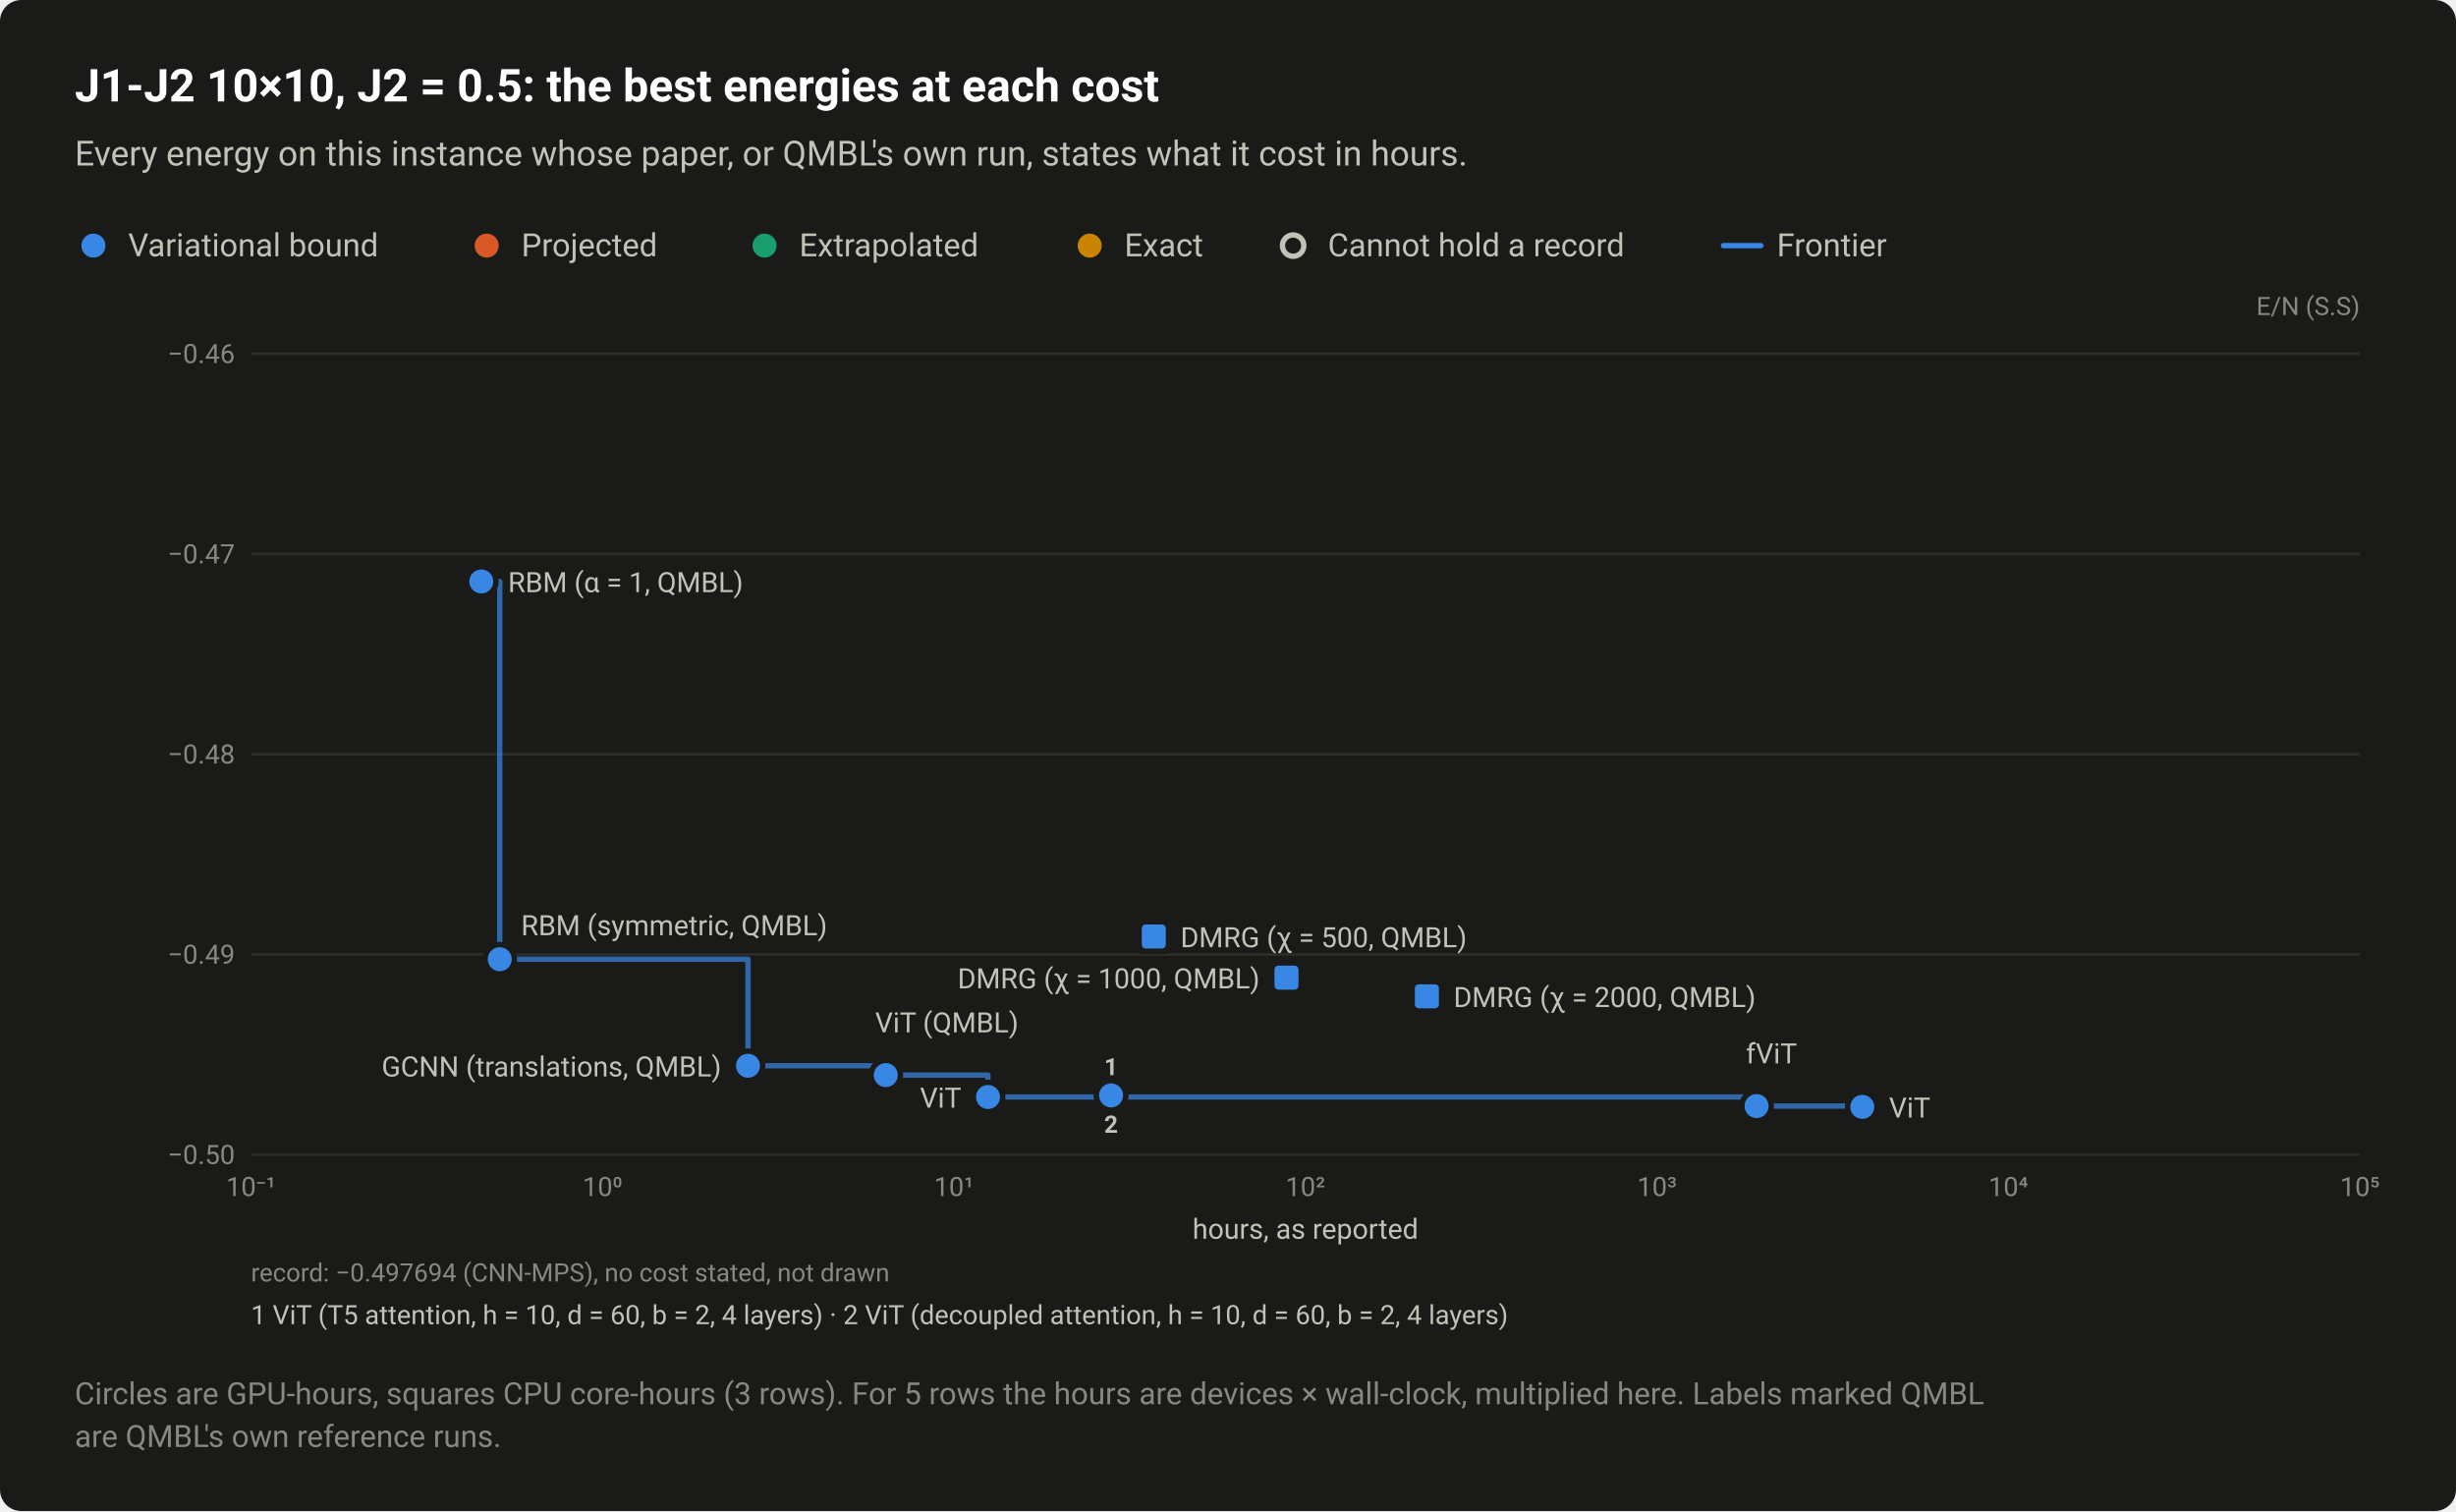
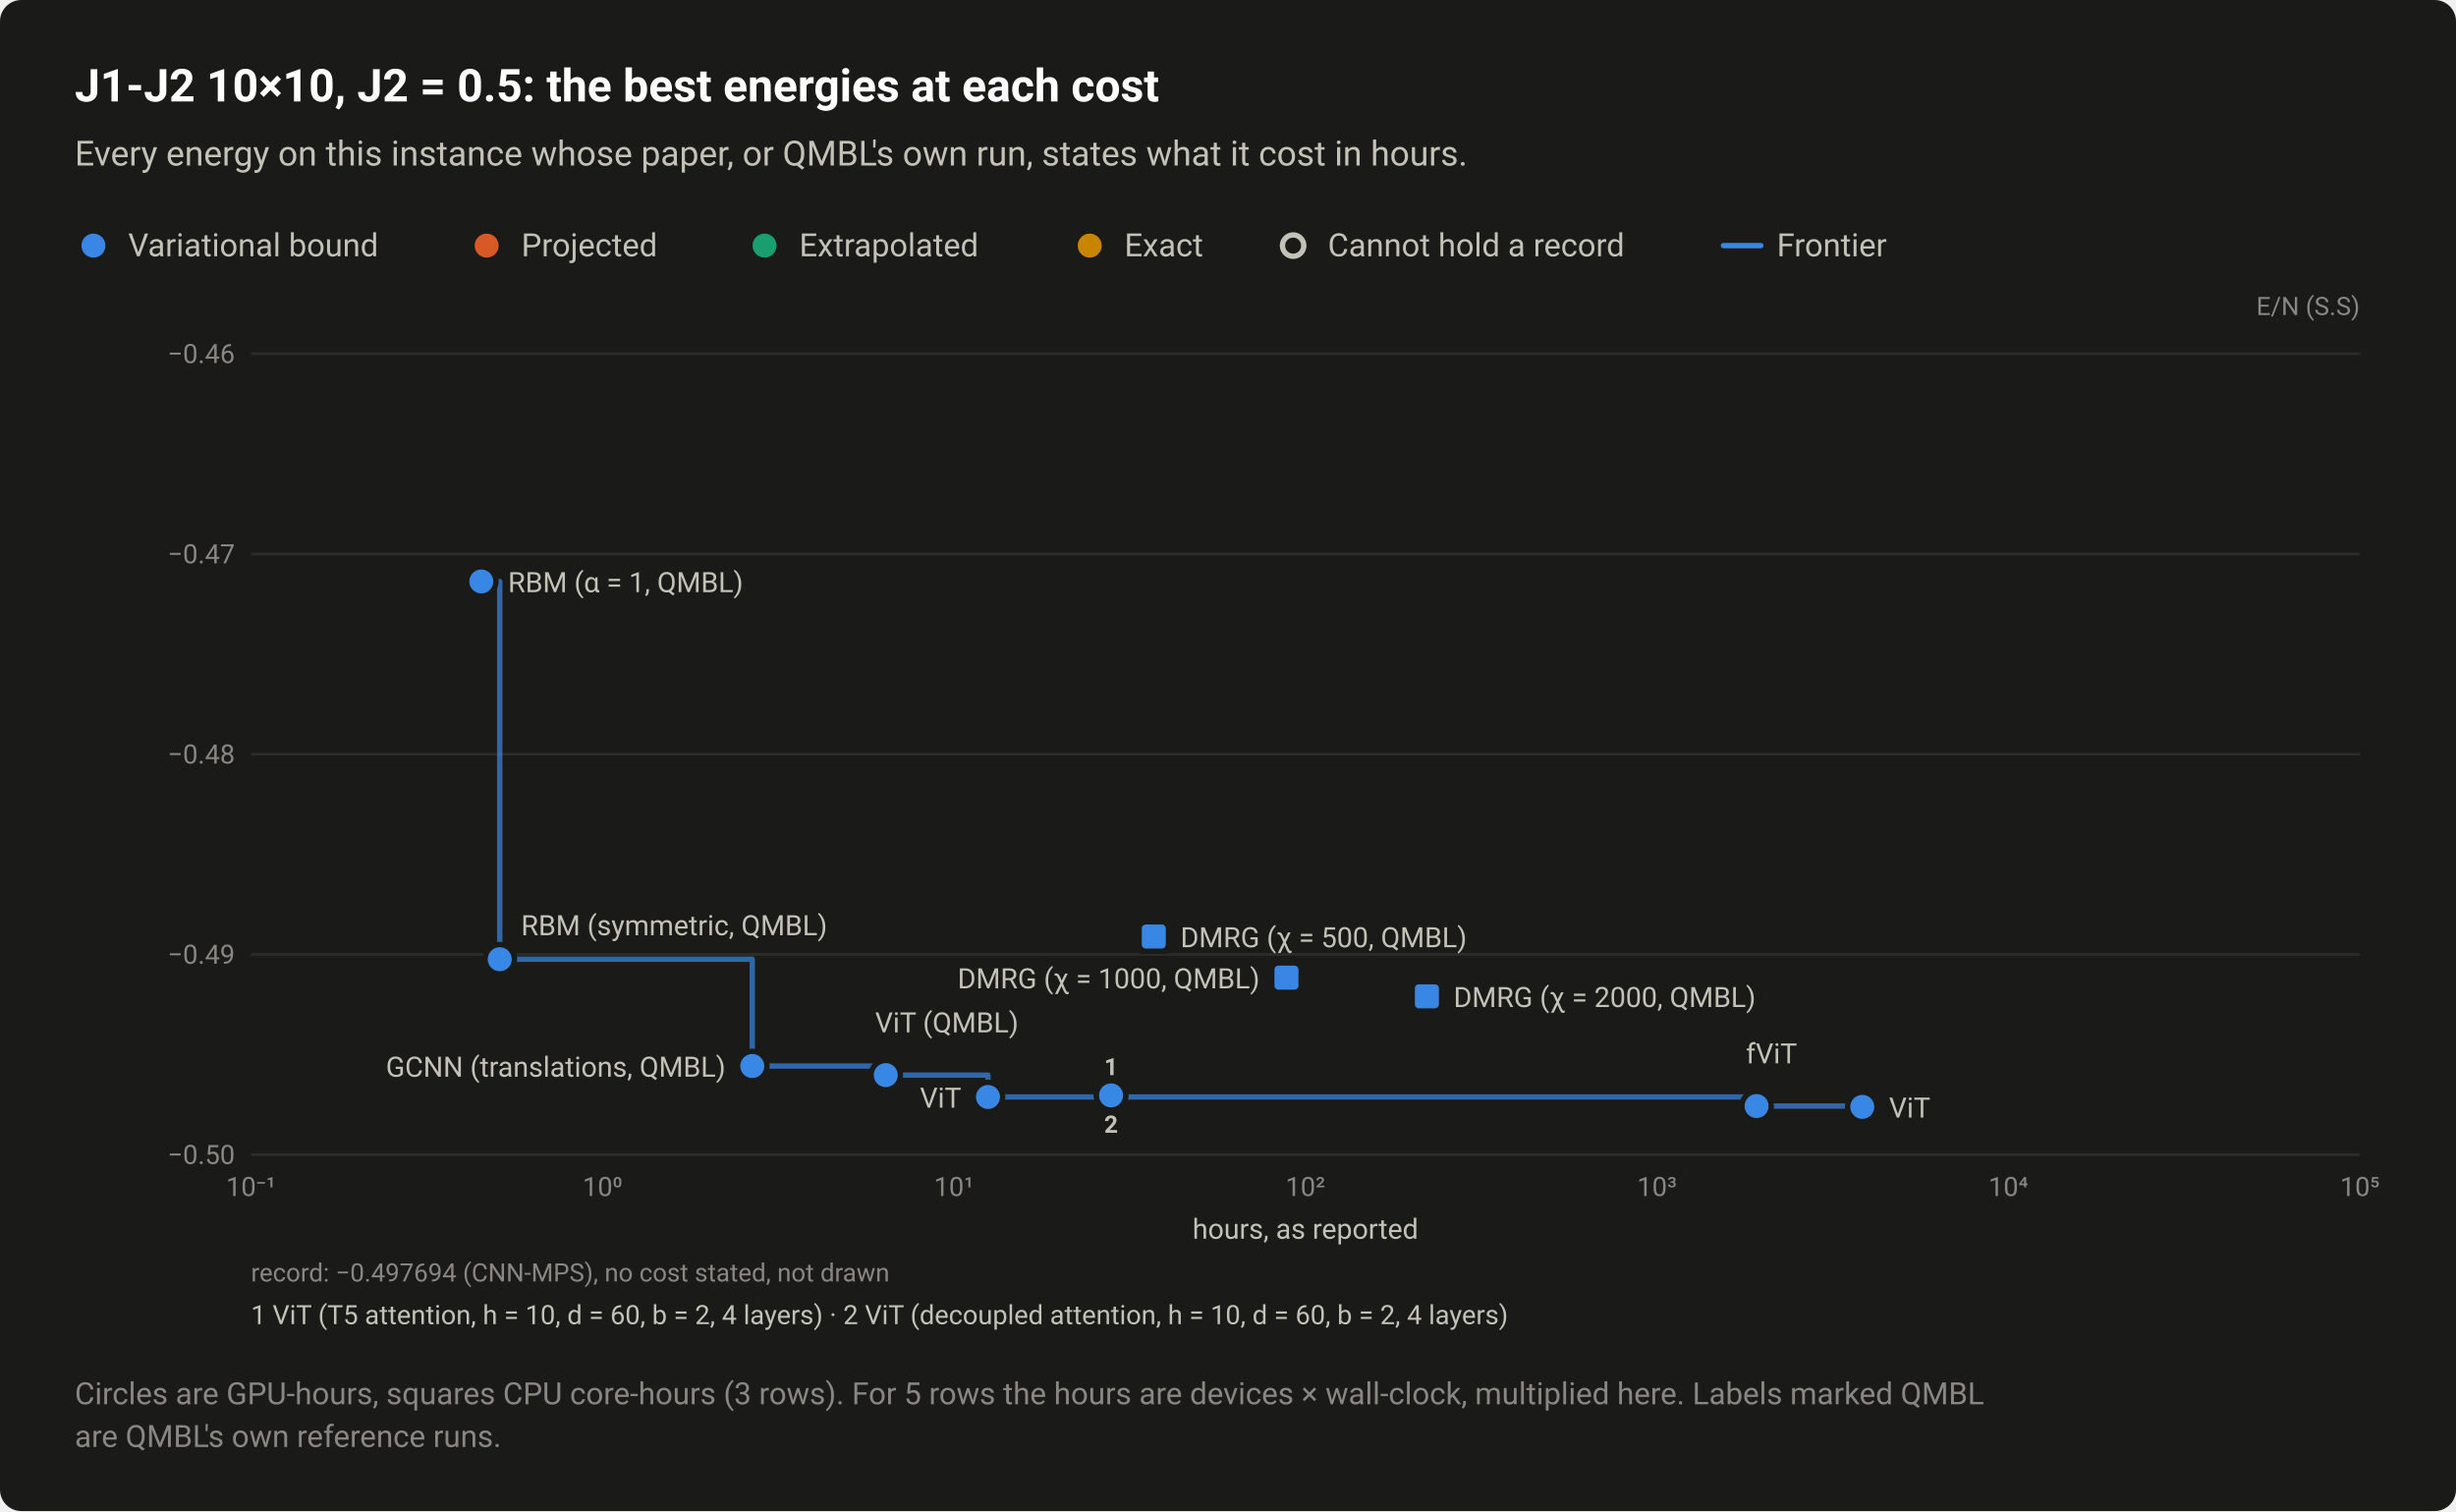
<svg xmlns="http://www.w3.org/2000/svg" width="920" height="566" viewBox="0 0 920 566" role="img" aria-labelledby="title desc">
  <style>text{font-family:system-ui,-apple-system,"Segoe UI",Roboto,"Helvetica Neue",Arial,sans-serif}</style>
  <rect width="920" height="566" rx="8" fill="#1a1a19" />
  <text x="28" y="38" font-size="17" fill="#ffffff" font-weight="600">J1-J2 10×10, J2 = 0.5: the best energies at each cost</text>
  <text x="28" y="62" font-size="13" fill="#c3c2b7">Every energy on this instance whose paper, or QMBL's own run, states what it cost in hours.</text>
  <circle cx="35" cy="92" r="6.5" fill="#1a1a19" />
  <circle cx="35" cy="92" r="4.5" fill="#3987e5" />
  <text x="48" y="96" font-size="12" fill="#c3c2b7">Variational bound</text>
  <circle cx="182.3" cy="92" r="6.5" fill="#1a1a19" />
  <circle cx="182.3" cy="92" r="4.5" fill="#d95926" />
  <text x="195.3" y="96" font-size="12" fill="#c3c2b7">Projected</text>
  <circle cx="286.4" cy="92" r="6.5" fill="#1a1a19" />
  <circle cx="286.4" cy="92" r="4.5" fill="#199e70" />
  <text x="299.4" y="96" font-size="12" fill="#c3c2b7">Extrapolated</text>
  <circle cx="408.2" cy="92" r="6.5" fill="#1a1a19" />
  <circle cx="408.2" cy="92" r="4.5" fill="#c98500" />
  <text x="421.2" y="96" font-size="12" fill="#c3c2b7">Exact</text>
  <circle cx="484.4" cy="92" r="6.5" fill="#1a1a19" />
  <circle cx="484.4" cy="92" r="4" fill="#1a1a19" stroke="#c3c2b7" stroke-width="2" />
  <text x="497.4" y="96" font-size="12" fill="#c3c2b7">Cannot hold a record</text>
  <path d="M645.6 92H659.6" stroke="#3987e5" stroke-width="2" stroke-linecap="round" />
  <text x="665.6" y="96" font-size="12" fill="#c3c2b7">Frontier</text>
  <text x="884" y="118" font-size="9.5" fill="#898781" text-anchor="end">E/N (S.S)</text>
  <path d="M94 432.5H884" stroke="#2c2c2a" stroke-width="1" />
  <text x="88" y="436" font-size="10" fill="#898781" text-anchor="end" style="font-variant-numeric:tabular-nums">−0.50</text>
  <path d="M94 357.5H884" stroke="#2c2c2a" stroke-width="1" />
  <text x="88" y="361" font-size="10" fill="#898781" text-anchor="end" style="font-variant-numeric:tabular-nums">−0.49</text>
  <path d="M94 282.5H884" stroke="#2c2c2a" stroke-width="1" />
  <text x="88" y="286" font-size="10" fill="#898781" text-anchor="end" style="font-variant-numeric:tabular-nums">−0.48</text>
  <path d="M94 207.5H884" stroke="#2c2c2a" stroke-width="1" />
  <text x="88" y="211" font-size="10" fill="#898781" text-anchor="end" style="font-variant-numeric:tabular-nums">−0.47</text>
  <path d="M94 132.5H884" stroke="#2c2c2a" stroke-width="1" />
  <text x="88" y="136" font-size="10" fill="#898781" text-anchor="end" style="font-variant-numeric:tabular-nums">−0.46</text>
  <text x="94" y="448" font-size="10" fill="#898781" text-anchor="middle" style="font-variant-numeric:tabular-nums">10⁻¹</text>
  <text x="225.7" y="448" font-size="10" fill="#898781" text-anchor="middle" style="font-variant-numeric:tabular-nums">10⁰</text>
  <text x="357.3" y="448" font-size="10" fill="#898781" text-anchor="middle" style="font-variant-numeric:tabular-nums">10¹</text>
  <text x="489" y="448" font-size="10" fill="#898781" text-anchor="middle" style="font-variant-numeric:tabular-nums">10²</text>
  <text x="620.7" y="448" font-size="10" fill="#898781" text-anchor="middle" style="font-variant-numeric:tabular-nums">10³</text>
  <text x="752.3" y="448" font-size="10" fill="#898781" text-anchor="middle" style="font-variant-numeric:tabular-nums">10⁴</text>
  <text x="884" y="448" font-size="10" fill="#898781" text-anchor="middle" style="font-variant-numeric:tabular-nums">10⁵</text>
-   <path d="M180.3 217.8H187.2V359.3H280.2V399.2H331.8V402.7H370.1V410.9H658V414.3H697.6V414.6" fill="none" stroke="#3987e5" stroke-width="2" stroke-linejoin="round" stroke-linecap="round" opacity="0.7" />
+   <path d="M180.3 217.8H187.2V359.3H281.8V399.3H331.8V402.7H370.1V410.9H658V414.3H697.6V414.6" fill="none" stroke="#3987e5" stroke-width="2" stroke-linejoin="round" stroke-linecap="round" opacity="0.7" />
  <a class="pt" href="/instances/#r-J1J2_square_100_P_0_5-222e496c">
    <circle cx="658" cy="414.3" r="6.5" fill="#1a1a19" />
    <circle cx="658" cy="414.3" r="4.5" fill="#3987e5" />
  </a>
  <a class="pt" href="/instances/#r-J1J2_square_100_P_0_5-4acf1166">
    <circle cx="697.6" cy="414.6" r="6.5" fill="#1a1a19" />
    <circle cx="697.6" cy="414.6" r="4.5" fill="#3987e5" />
  </a>
  <a class="pt" href="/instances/#r-J1J2_square_100_P_0_5-0c62bd86">
    <circle cx="416.2" cy="409.7" r="6.5" fill="#1a1a19" />
    <circle cx="416.2" cy="409.7" r="4.5" fill="#3987e5" />
  </a>
  <a class="pt" href="/instances/#r-J1J2_square_100_P_0_5-5bc62a0e">
    <circle cx="416.2" cy="410.3" r="6.5" fill="#1a1a19" />
    <circle cx="416.2" cy="410.3" r="4.5" fill="#3987e5" />
  </a>
  <a class="pt" href="/instances/#r-J1J2_square_100_P_0_5-3709d247">
    <circle cx="370.1" cy="410.9" r="6.5" fill="#1a1a19" />
    <circle cx="370.1" cy="410.9" r="4.5" fill="#3987e5" />
  </a>
  <a class="pt" href="/instances/#r-J1J2_square_100_P_0_5-a0d6bd32">
    <rect x="425.7" y="344.3" width="13" height="13" rx="2" fill="#1a1a19" />
    <rect x="427.7" y="346.3" width="9" height="9" rx="1.5" fill="#3987e5" />
  </a>
  <a class="pt" href="/instances/#r-J1J2_square_100_P_0_5-40ca8799">
    <rect x="475.4" y="359.7" width="13" height="13" rx="2" fill="#1a1a19" />
    <rect x="477.4" y="361.7" width="9" height="9" rx="1.5" fill="#3987e5" />
  </a>
  <a class="pt" href="/instances/#r-J1J2_square_100_P_0_5-dac27471">
    <rect x="528" y="366.7" width="13" height="13" rx="2" fill="#1a1a19" />
    <rect x="530" y="368.7" width="9" height="9" rx="1.5" fill="#3987e5" />
  </a>
-   <a class="pt" href="/instances/#r-J1J2_square_100_P_0_5-525976cf">
-     <circle cx="280.2" cy="399.2" r="6.5" fill="#1a1a19" />
-     <circle cx="280.2" cy="399.2" r="4.5" fill="#3987e5" />
+   <a class="pt" href="/instances/#r-J1J2_square_100_P_0_5-b150b7d1">
+     <circle cx="281.8" cy="399.3" r="6.5" fill="#1a1a19" />
+     <circle cx="281.8" cy="399.3" r="4.5" fill="#3987e5" />
  </a>
  <a class="pt" href="/instances/#r-J1J2_square_100_P_0_5-c005a6ca">
    <circle cx="180.3" cy="217.8" r="6.5" fill="#1a1a19" />
    <circle cx="180.3" cy="217.8" r="4.5" fill="#3987e5" />
  </a>
  <a class="pt" href="/instances/#r-J1J2_square_100_P_0_5-5248b0bb">
    <circle cx="187.2" cy="359.3" r="6.5" fill="#1a1a19" />
    <circle cx="187.2" cy="359.3" r="4.5" fill="#3987e5" />
  </a>
  <a class="pt" href="/instances/#r-J1J2_square_100_P_0_5-a5c07e91">
    <circle cx="331.8" cy="402.7" r="6.5" fill="#1a1a19" />
    <circle cx="331.8" cy="402.7" r="4.5" fill="#3987e5" />
  </a>
  <text x="190.3" y="221.8" font-size="10.5" fill="#c3c2b7" text-anchor="start">RBM (α = 1, QMBL)</text>
  <text x="195.2" y="350.3" font-size="10.5" fill="#c3c2b7" text-anchor="start">RBM (symmetric, QMBL)</text>
  <text x="442.2" y="354.8" font-size="10.5" fill="#c3c2b7" text-anchor="start">DMRG (χ = 500, QMBL)</text>
  <text x="471.9" y="370.2" font-size="10.5" fill="#c3c2b7" text-anchor="end">DMRG (χ = 1000, QMBL)</text>
  <text x="544.5" y="377.2" font-size="10.5" fill="#c3c2b7" text-anchor="start">DMRG (χ = 2000, QMBL)</text>
  <text x="327.8" y="386.7" font-size="10.5" fill="#c3c2b7" text-anchor="start">ViT (QMBL)</text>
  <text x="654" y="398.3" font-size="10.5" fill="#c3c2b7" text-anchor="start">fViT</text>
-   <text x="270.2" y="403.2" font-size="10.5" fill="#c3c2b7" text-anchor="end">GCNN (translations, QMBL)</text>
+   <text x="271.8" y="403.3" font-size="10.5" fill="#c3c2b7" text-anchor="end">GCNN (translations, QMBL)</text>
  <text x="360.1" y="414.9" font-size="10.5" fill="#c3c2b7" text-anchor="end">ViT</text>
  <text x="707.6" y="418.6" font-size="10.5" fill="#c3c2b7" text-anchor="start">ViT</text>
  <text x="416.2" y="402.7" font-size="9" fill="#c3c2b7" font-weight="600" text-anchor="middle">1</text>
  <text x="416.2" y="424.3" font-size="9" fill="#c3c2b7" font-weight="600" text-anchor="middle">2</text>
  <text x="489" y="464" font-size="10.5" fill="#c3c2b7" text-anchor="middle">hours, as reported</text>
  <text x="94" y="480" font-size="9.5" fill="#898781">record: −0.497694 (CNN-MPS), no cost stated, not drawn</text>
  <text x="94" y="496" font-size="10" fill="#c3c2b7">1 ViT (T5 attention, h = 10, d = 60, b = 2, 4 layers)  ·  2 ViT (decoupled attention, h = 10, d = 60, b = 2, 4 layers)</text>
  <text x="28" y="526" font-size="11.5" fill="#898781">Circles are GPU-hours, squares CPU core-hours (3 rows). For 5 rows the hours are devices × wall-clock, multiplied here. Labels marked QMBL</text>
  <text x="28" y="542" font-size="11.5" fill="#898781">are QMBL's own reference runs.</text>
</svg>
